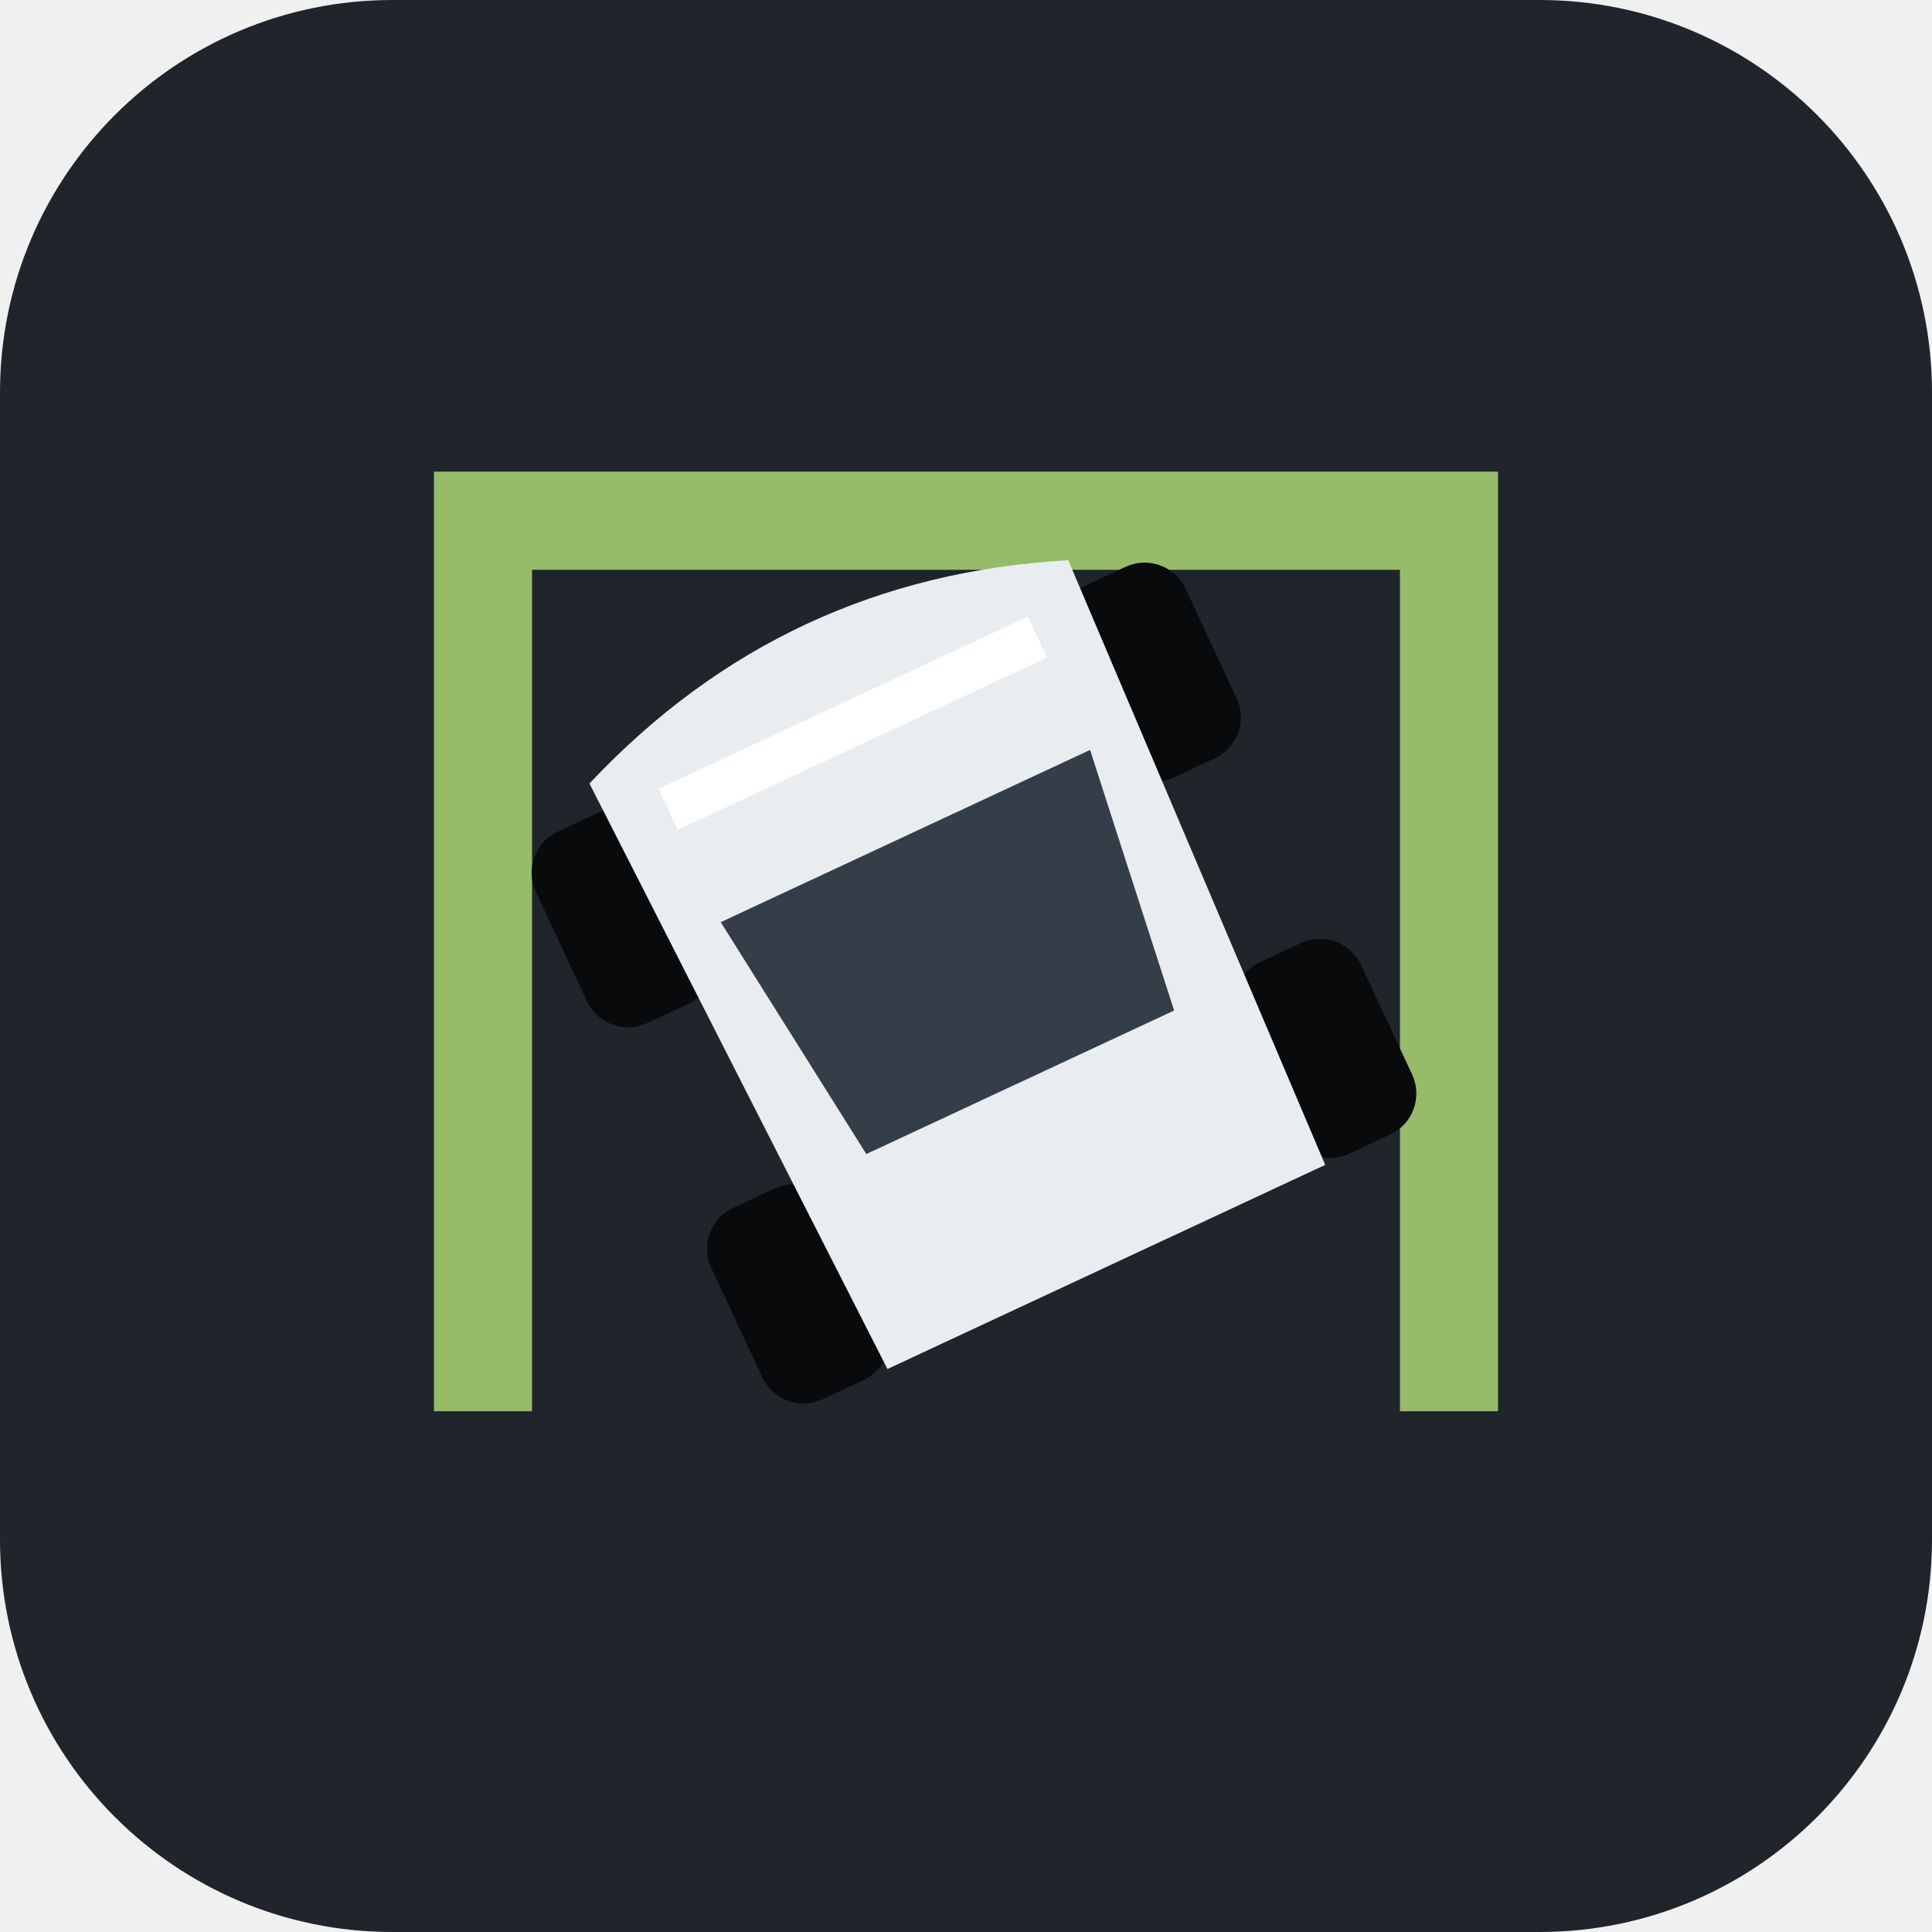
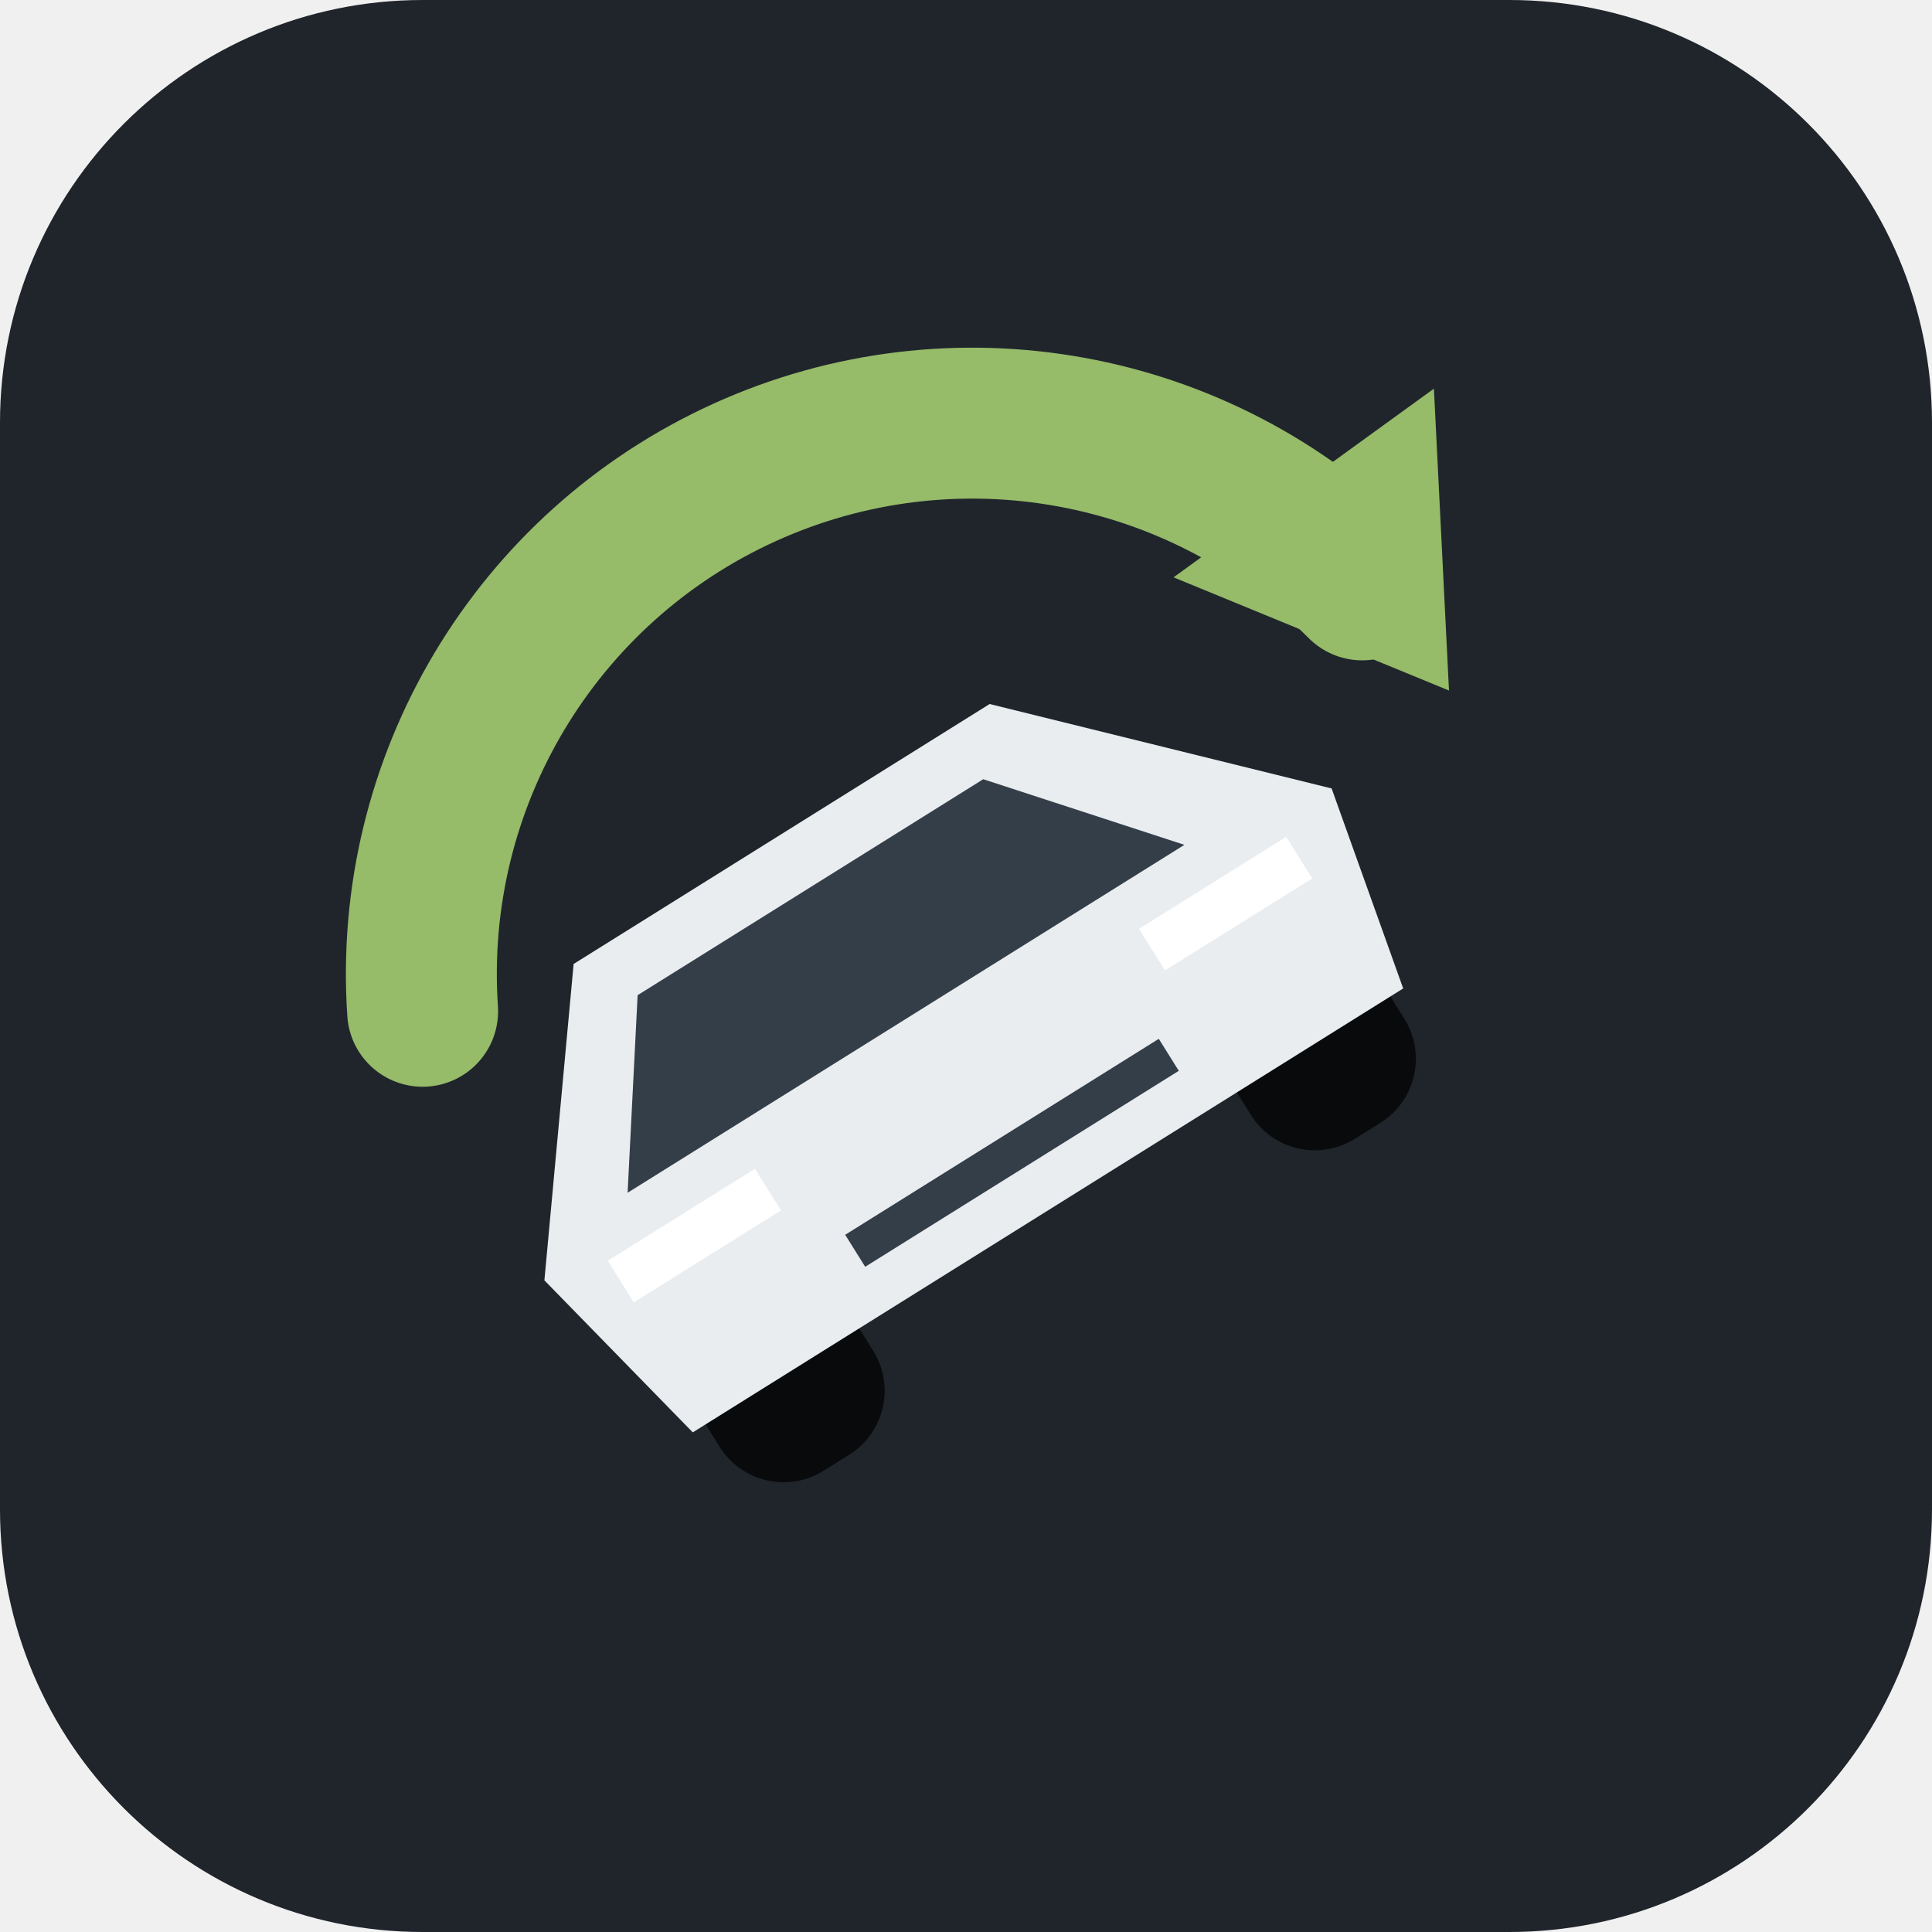
- <svg xmlns="http://www.w3.org/2000/svg" viewBox="0 0 512 512">
-   <rect width="512" height="512" rx="104" fill="#20252c" />
-   <path d="M128 374V138h256v236" fill="none" stroke="#96bb69" stroke-width="26" />
-   <g transform="rotate(-25 256 256)">
-     <rect x="161" y="178" width="36" height="56" rx="12" fill="#080a0c" />
-     <rect x="315" y="178" width="36" height="56" rx="12" fill="#080a0c" />
-     <rect x="161" y="288" width="36" height="56" rx="12" fill="#080a0c" />
-     <rect x="315" y="288" width="36" height="56" rx="12" fill="#080a0c" />
-     <path d="M186 170Q256 142 326 170L320 344H192Z" fill="#e9edf0" />
-     <path d="M202 218h108l-9 72h-90Z" fill="#343e49" />
-     <path d="M202 185h108" stroke="#fff" stroke-width="12" />
+ <svg xmlns="http://www.w3.org/2000/svg" width="512" height="512" viewBox="0 0 512 512">
+   <rect width="512" height="512" rx="112" fill="#20252c" />
+   <path d="M112 268a146 146 0 0 1 249-113" fill="none" stroke="#96bb69" stroke-width="40" stroke-linecap="round" />
+   <path d="m311 153 73 30-4-80" fill="#96bb69" />
+   <g transform="rotate(-32 256 286)">
+     <rect x="149" y="292" width="48" height="62" rx="20" fill="#080a0c" />
+     <rect x="315" y="292" width="48" height="62" rx="20" fill="#080a0c" />
+     <path d="m133 272 51-67h130l65 67-12 55H145Z" fill="#e9edf0" />
+     <path d="m194 221-30 43h174l-36-43Z" fill="#343e49" />
+     <path d="M150 283h46m120 0h46" stroke="#fff" stroke-width="13" />
+     <path d="M207 309h98" stroke="#343e49" stroke-width="10" />
  </g>
</svg>
